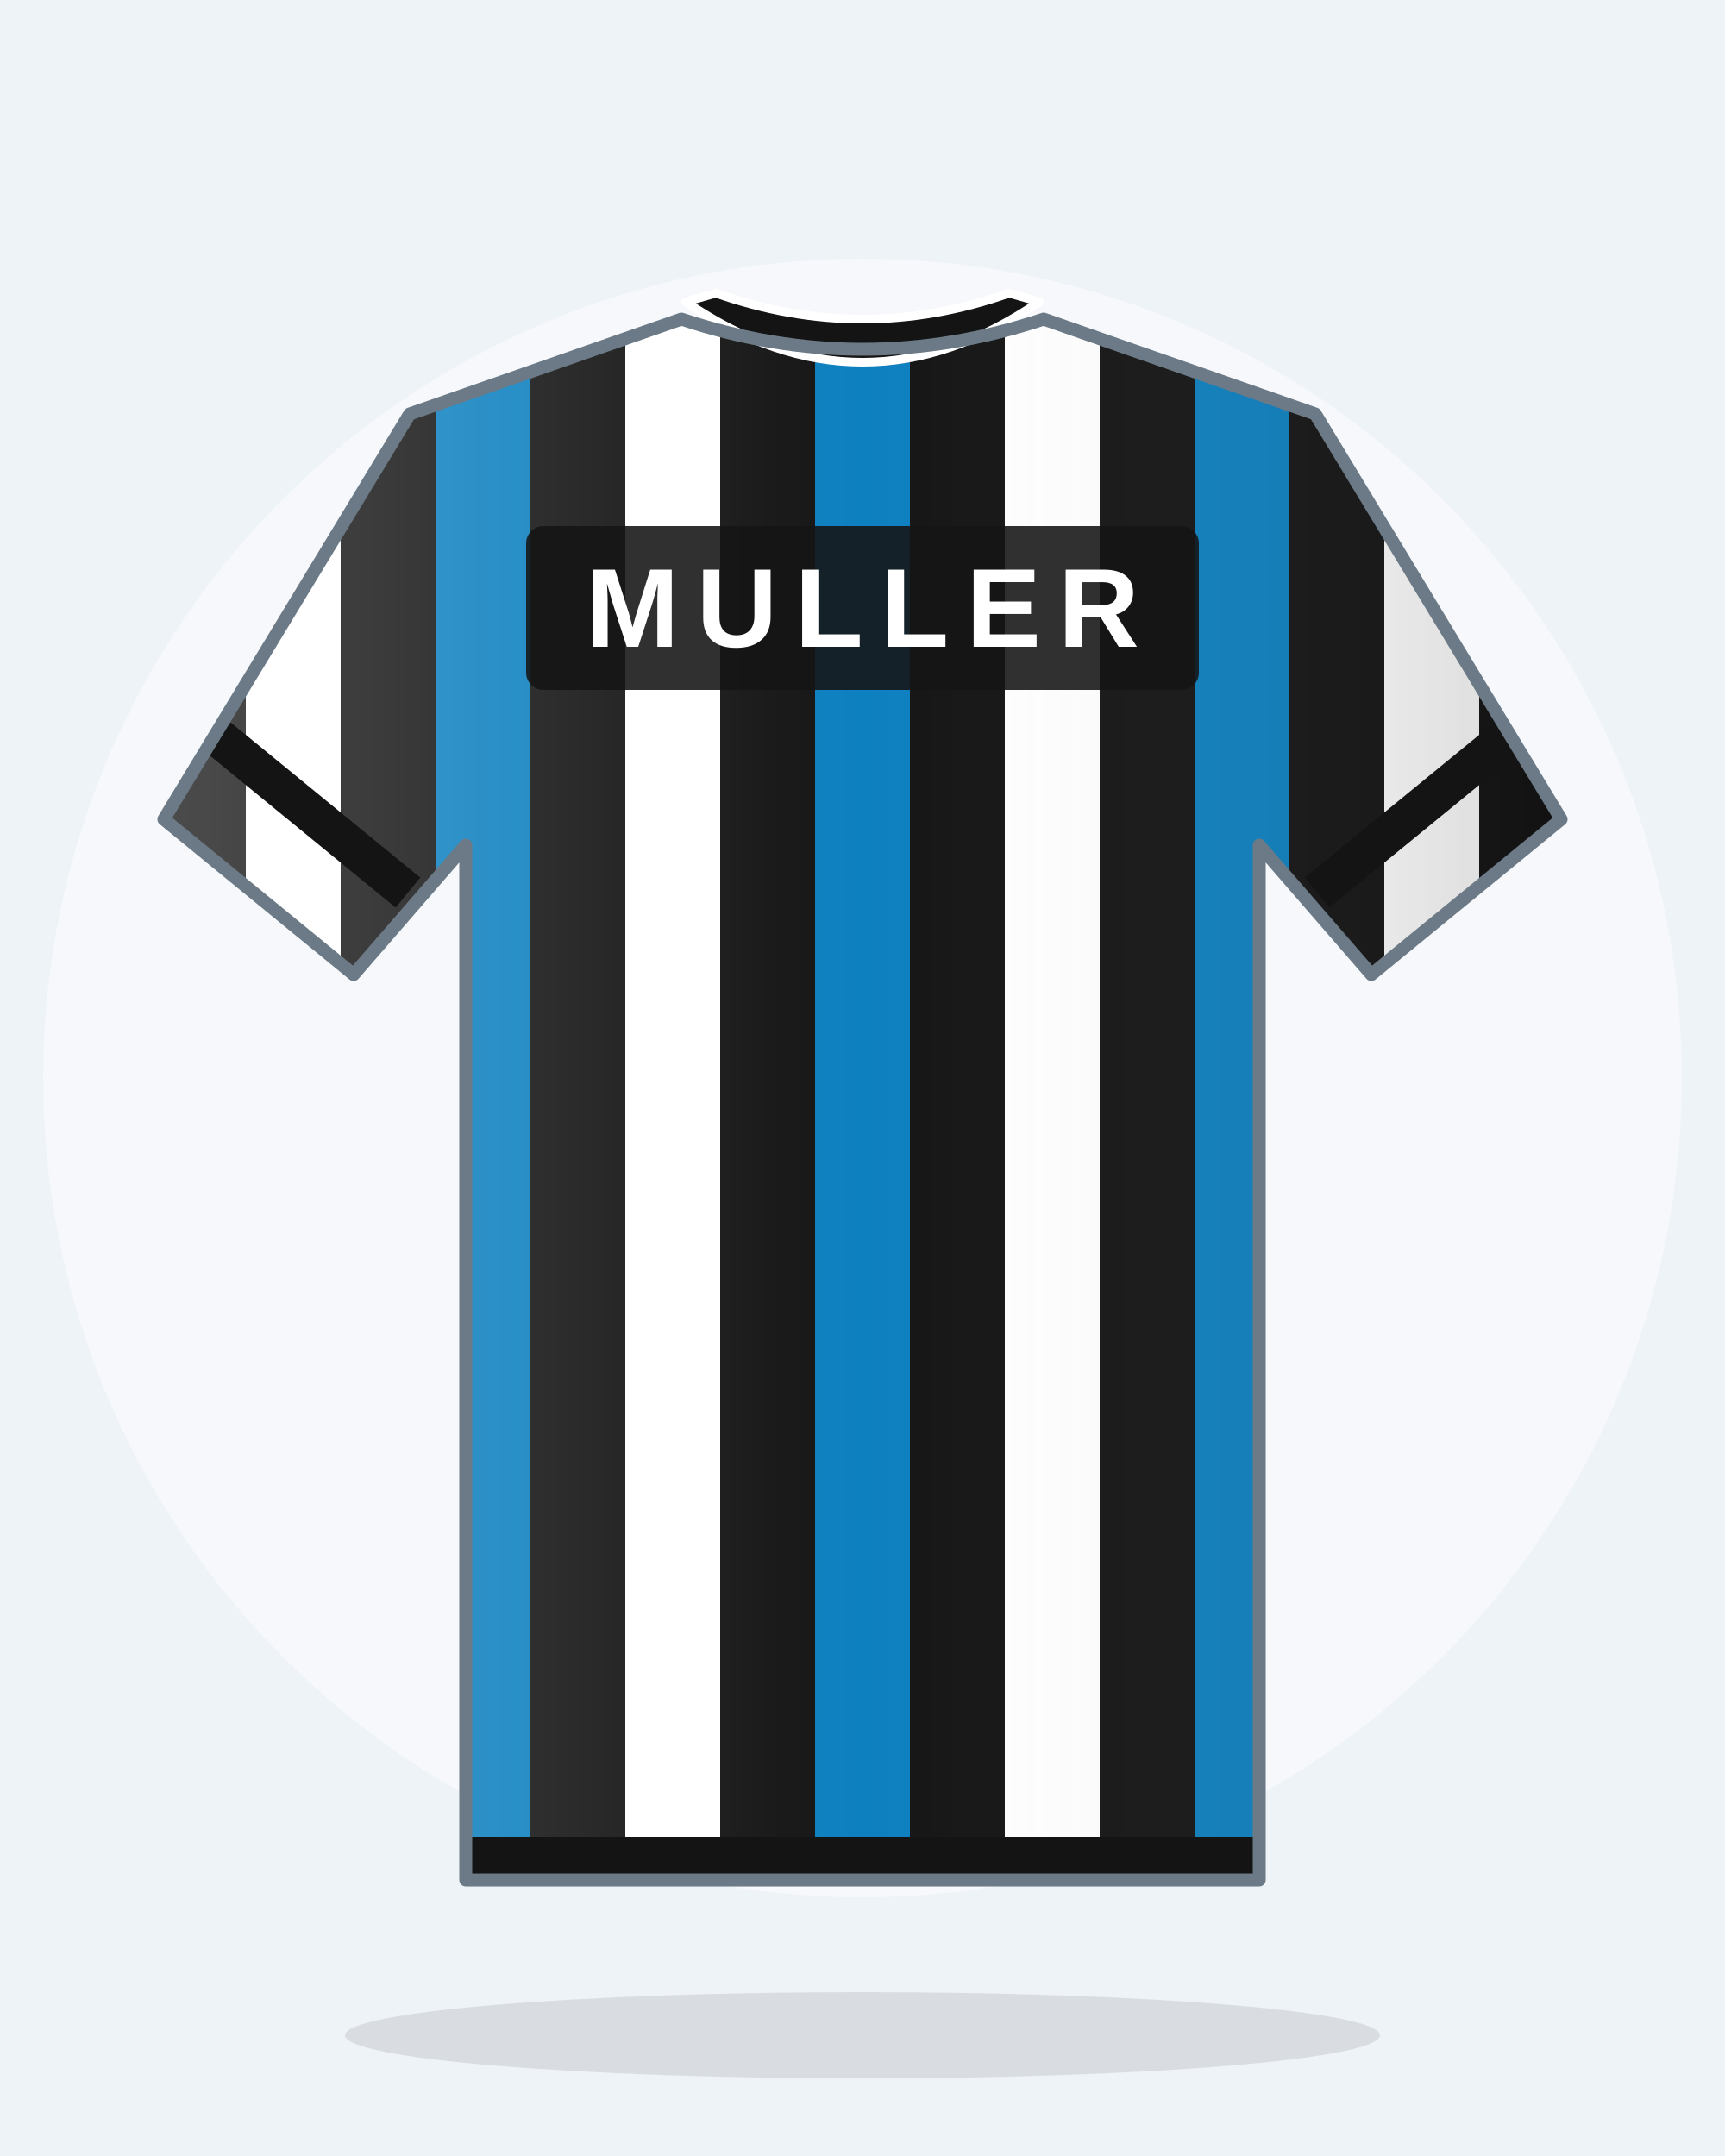
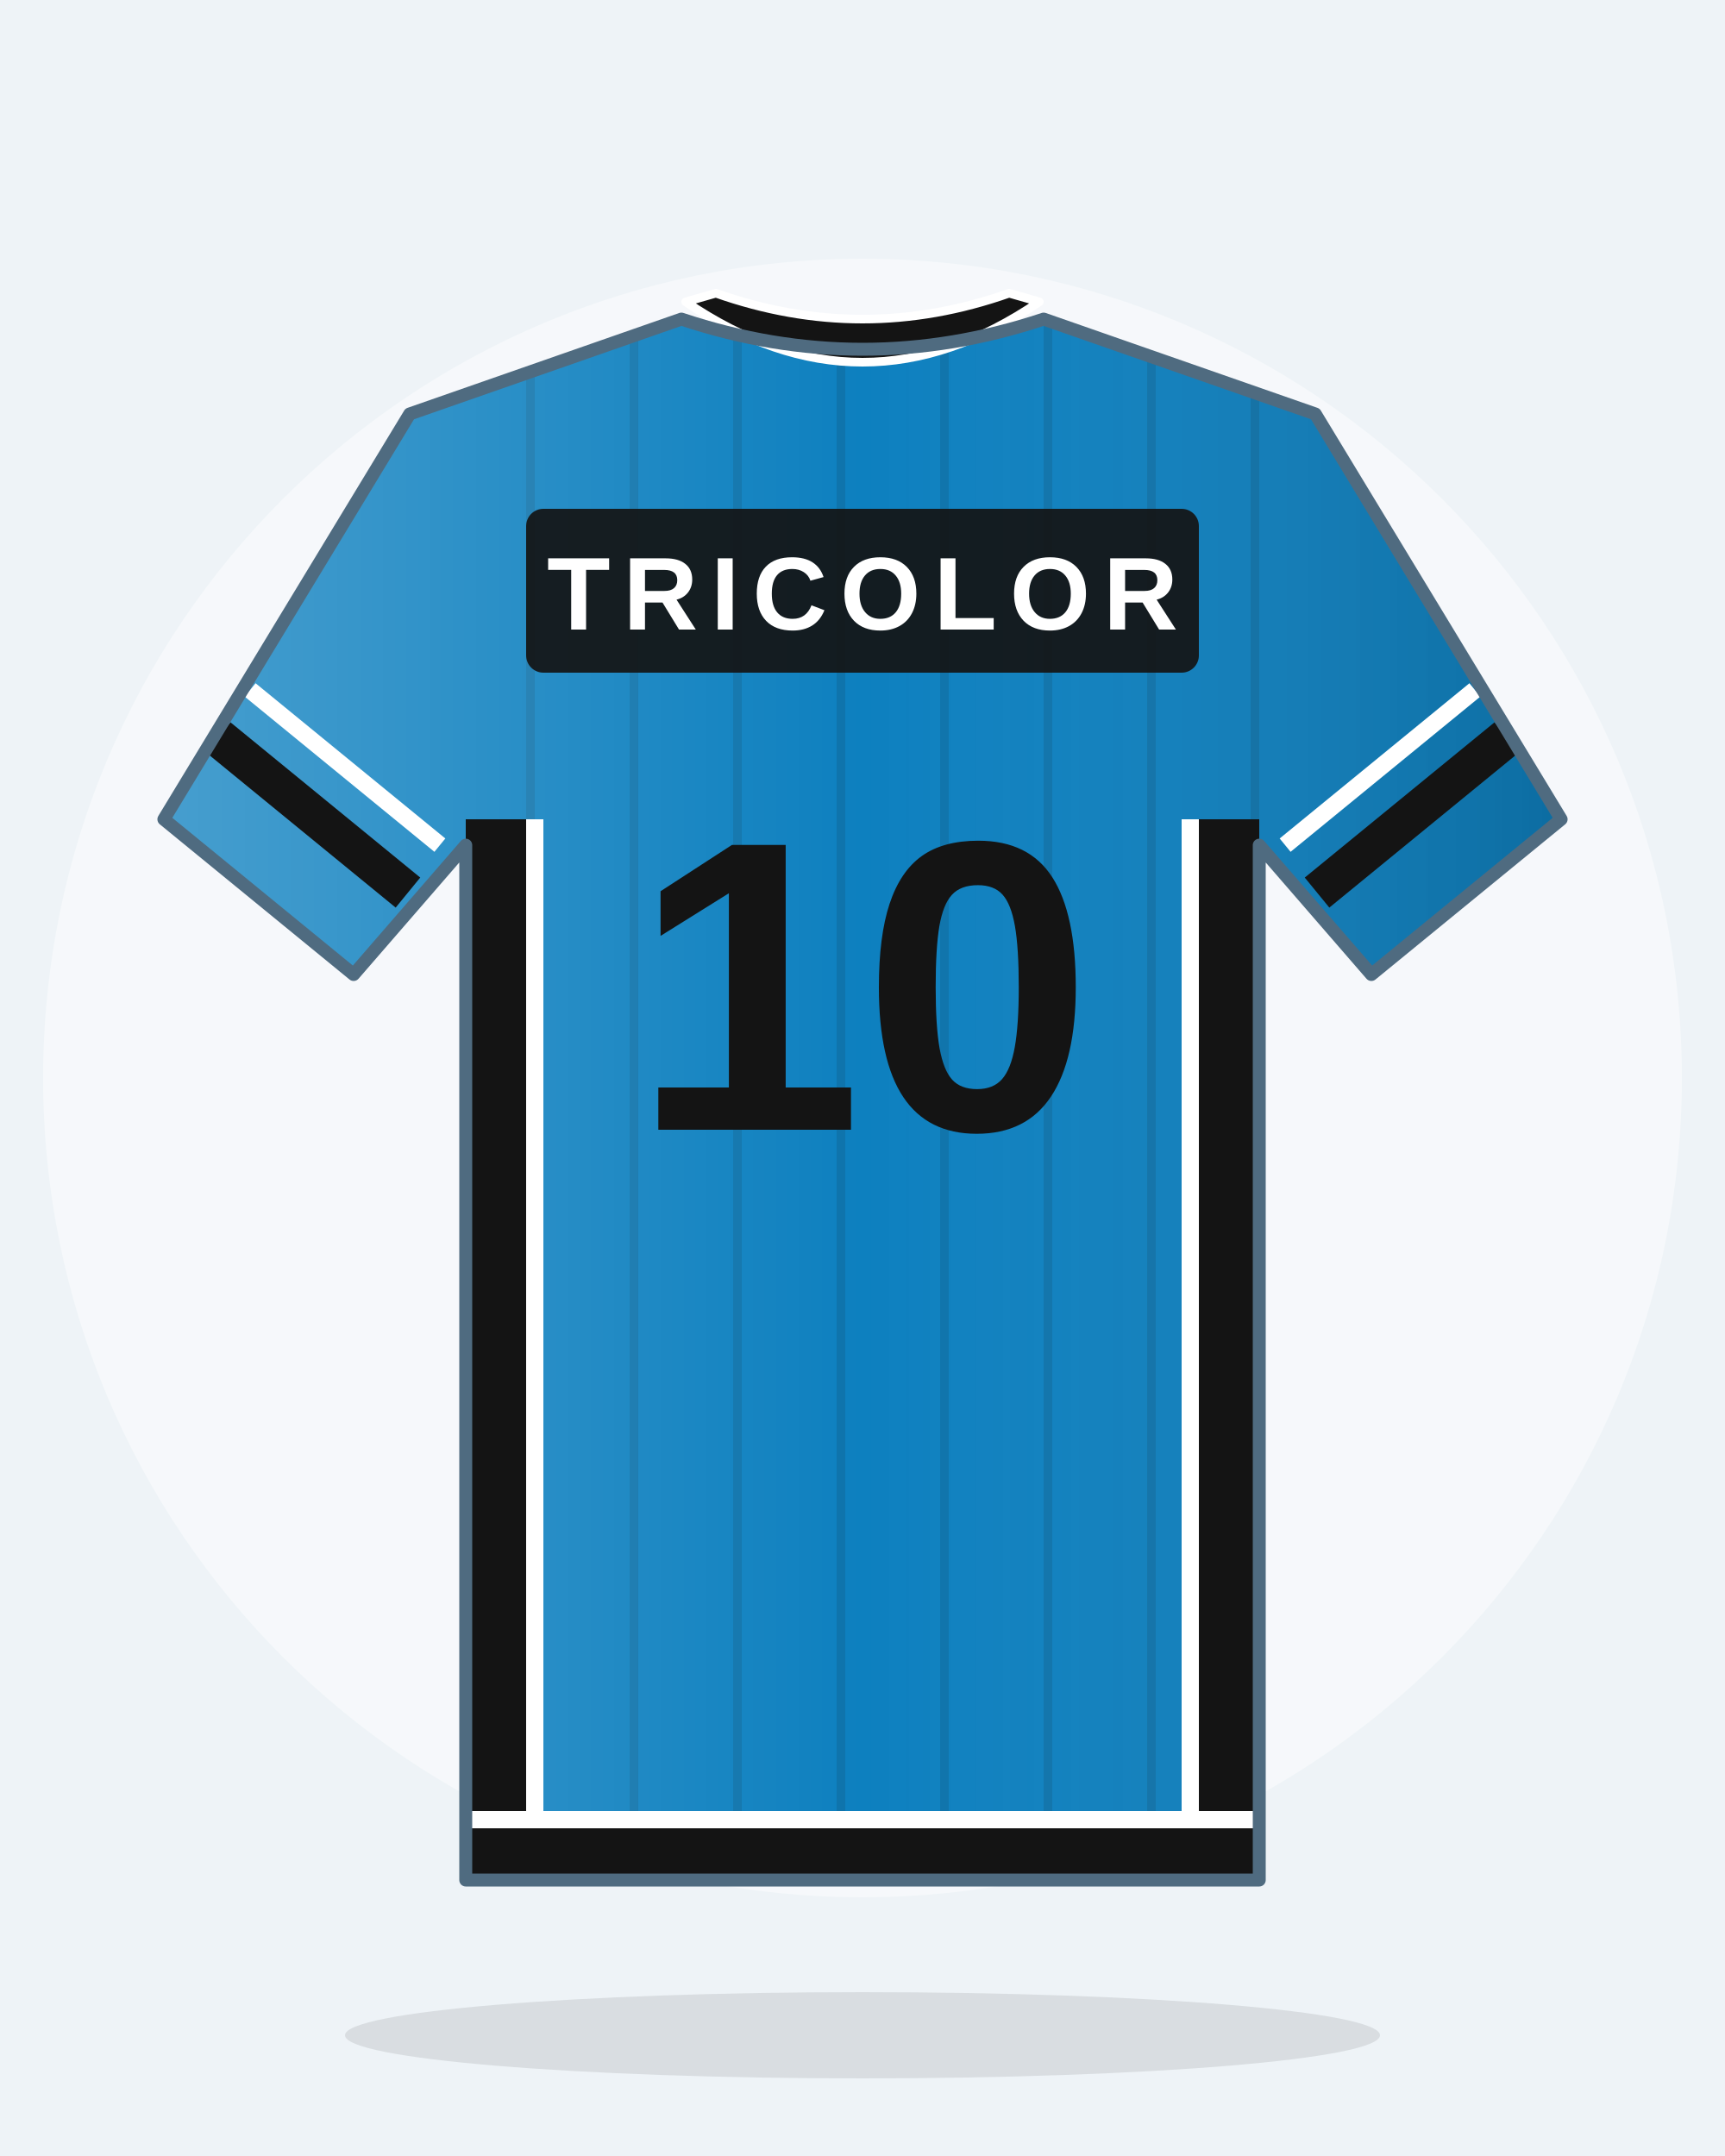
<svg xmlns="http://www.w3.org/2000/svg" width="400" height="500" viewBox="0 0 400 500">
  <defs>
    <clipPath id="clip">
      <path d="M158 74 Q200 88 242 74 L305 96 L362 190 L318 226 L292 196 L292 436 L108 436 L108 196 L82 226 L38 190 L95 96 Z" />
    </clipPath>
-     <pattern id="listras" patternUnits="userSpaceOnUse" x="189" y="0" width="88" height="500">
-       <rect x="0" width="22" height="500" fill="#0d80bf" />
-       <rect x="22" width="22" height="500" fill="#141414" />
-       <rect x="44" width="22" height="500" fill="#ffffff" />
-       <rect x="66" width="22" height="500" fill="#141414" />
-     </pattern>
    <linearGradient id="shine" x1="0" y1="0" x2="1" y2="0">
      <stop offset="0" stop-color="#fff" stop-opacity=".24" />
      <stop offset=".5" stop-color="#fff" stop-opacity="0" />
      <stop offset="1" stop-color="#000" stop-opacity=".16" />
    </linearGradient>
+     <linearGradient id="neon" x1="0" y1="0" x2="1" y2="0">
+       <stop offset="0" stop-color="#ff4fa6" />
+       <stop offset="1" stop-color="#ff8b57" />
+     </linearGradient>
  </defs>
  <rect width="400" height="500" fill="#eef3f7" />
  <circle cx="200" cy="250" r="190" fill="#fff" opacity=".45" />
  <ellipse cx="200" cy="472" rx="120" ry="10" fill="#000" opacity=".09" />
-   <path d="M158 74 Q200 88 242 74 L305 96 L362 190 L318 226 L292 196 L292 436 L108 436 L108 196 L82 226 L38 190 L95 96 Z" fill="url(#listras)" />
+   <path d="M158 74 Q200 88 242 74 L305 96 L362 190 L318 226 L292 196 L292 436 L108 436 L108 196 L82 226 L38 190 L95 96 Z" fill="#0d80bf" />
+   <g clip-path="url(#clip)" opacity="0.12">
+     <rect x="122" y="60" width="2" height="380" fill="#141414" />
+     <rect x="146" y="60" width="2" height="380" fill="#141414" />
+     <rect x="170" y="60" width="2" height="380" fill="#141414" />
+     <rect x="194" y="60" width="2" height="380" fill="#141414" />
+     <rect x="218" y="60" width="2" height="380" fill="#141414" />
+     <rect x="242" y="60" width="2" height="380" fill="#141414" />
+     <rect x="266" y="60" width="2" height="380" fill="#141414" />
+     <rect x="290" y="60" width="2" height="380" fill="#141414" />
+   </g>
  <path d="M158 74 Q200 88 242 74 L305 96 L362 190 L318 226 L292 196 L292 436 L108 436 L108 196 L82 226 L38 190 L95 96 Z" fill="url(#shine)" />
  <g clip-path="url(#clip)">
-     <path d="M95 96 L38 190 L82 226 L108 196 Z" fill="none" />
-     <path d="M50.6 171 L94.6 207" stroke="#141414" stroke-width="9" stroke-linecap="butt" />
+     <rect x="108" y="190" width="14" height="250" fill="#141414" />
+     <rect x="122" y="190" width="4" height="250" fill="#ffffff" />
+     <rect x="278" y="190" width="14" height="250" fill="#141414" />
+     <rect x="274" y="190" width="4" height="250" fill="#ffffff" />
+     <path d="M50.6 171 L94.6 207" stroke="#141414" stroke-width="9" />
+     <path d="M58 160 L102 196" stroke="#ffffff" stroke-width="4" />
    <path d="M349.4 171 L305.4 207" stroke="#141414" stroke-width="9" />
+     <path d="M342 160 L298 196" stroke="#ffffff" stroke-width="4" />
+     <rect x="108" y="424" width="184" height="12" fill="#141414" />
+     <rect x="108" y="420" width="184" height="4" fill="#ffffff" />
  </g>
-   <rect x="108" y="426" width="184" height="10" fill="#141414" clip-path="url(#clip)" />
  <path d="M159 70 Q200 98 241 70 L234 68 Q200 80 166 68 Z" fill="#141414" stroke="#ffffff" stroke-width="2" stroke-linejoin="round" />
-   <rect x="122" y="122" width="156" height="38" rx="4" fill="#141414" opacity=".88" />
-   <text x="200" y="150" text-anchor="middle" font-family="Arial Black, Arial, Helvetica, sans-serif" font-weight="900" font-size="26" letter-spacing="4" fill="#ffffff">MULLER</text>
-   <path d="M158 74 Q200 88 242 74 L305 96 L362 190 L318 226 L292 196 L292 436 L108 436 L108 196 L82 226 L38 190 L95 96 Z" fill="none" stroke="#6b7a86" stroke-width="3" stroke-linejoin="round" />
+   <rect x="122" y="118" width="156" height="38" rx="4" fill="#141414" opacity=".92" />
+   <text x="200" y="146" text-anchor="middle" font-family="Arial Black, Arial, Helvetica, sans-serif" font-weight="900" font-size="24" letter-spacing="3" fill="#ffffff">TRICOLOR</text>
+   <text x="200" y="262" text-anchor="middle" font-family="Arial Black, Arial, Helvetica, sans-serif" font-weight="900" font-size="96" fill="#141414">10</text>
+   <path d="M158 74 Q200 88 242 74 L305 96 L362 190 L318 226 L292 196 L292 436 L108 436 L108 196 L82 226 L38 190 L95 96 Z" fill="none" stroke="#4f6b80" stroke-width="3" stroke-linejoin="round" />
</svg>
